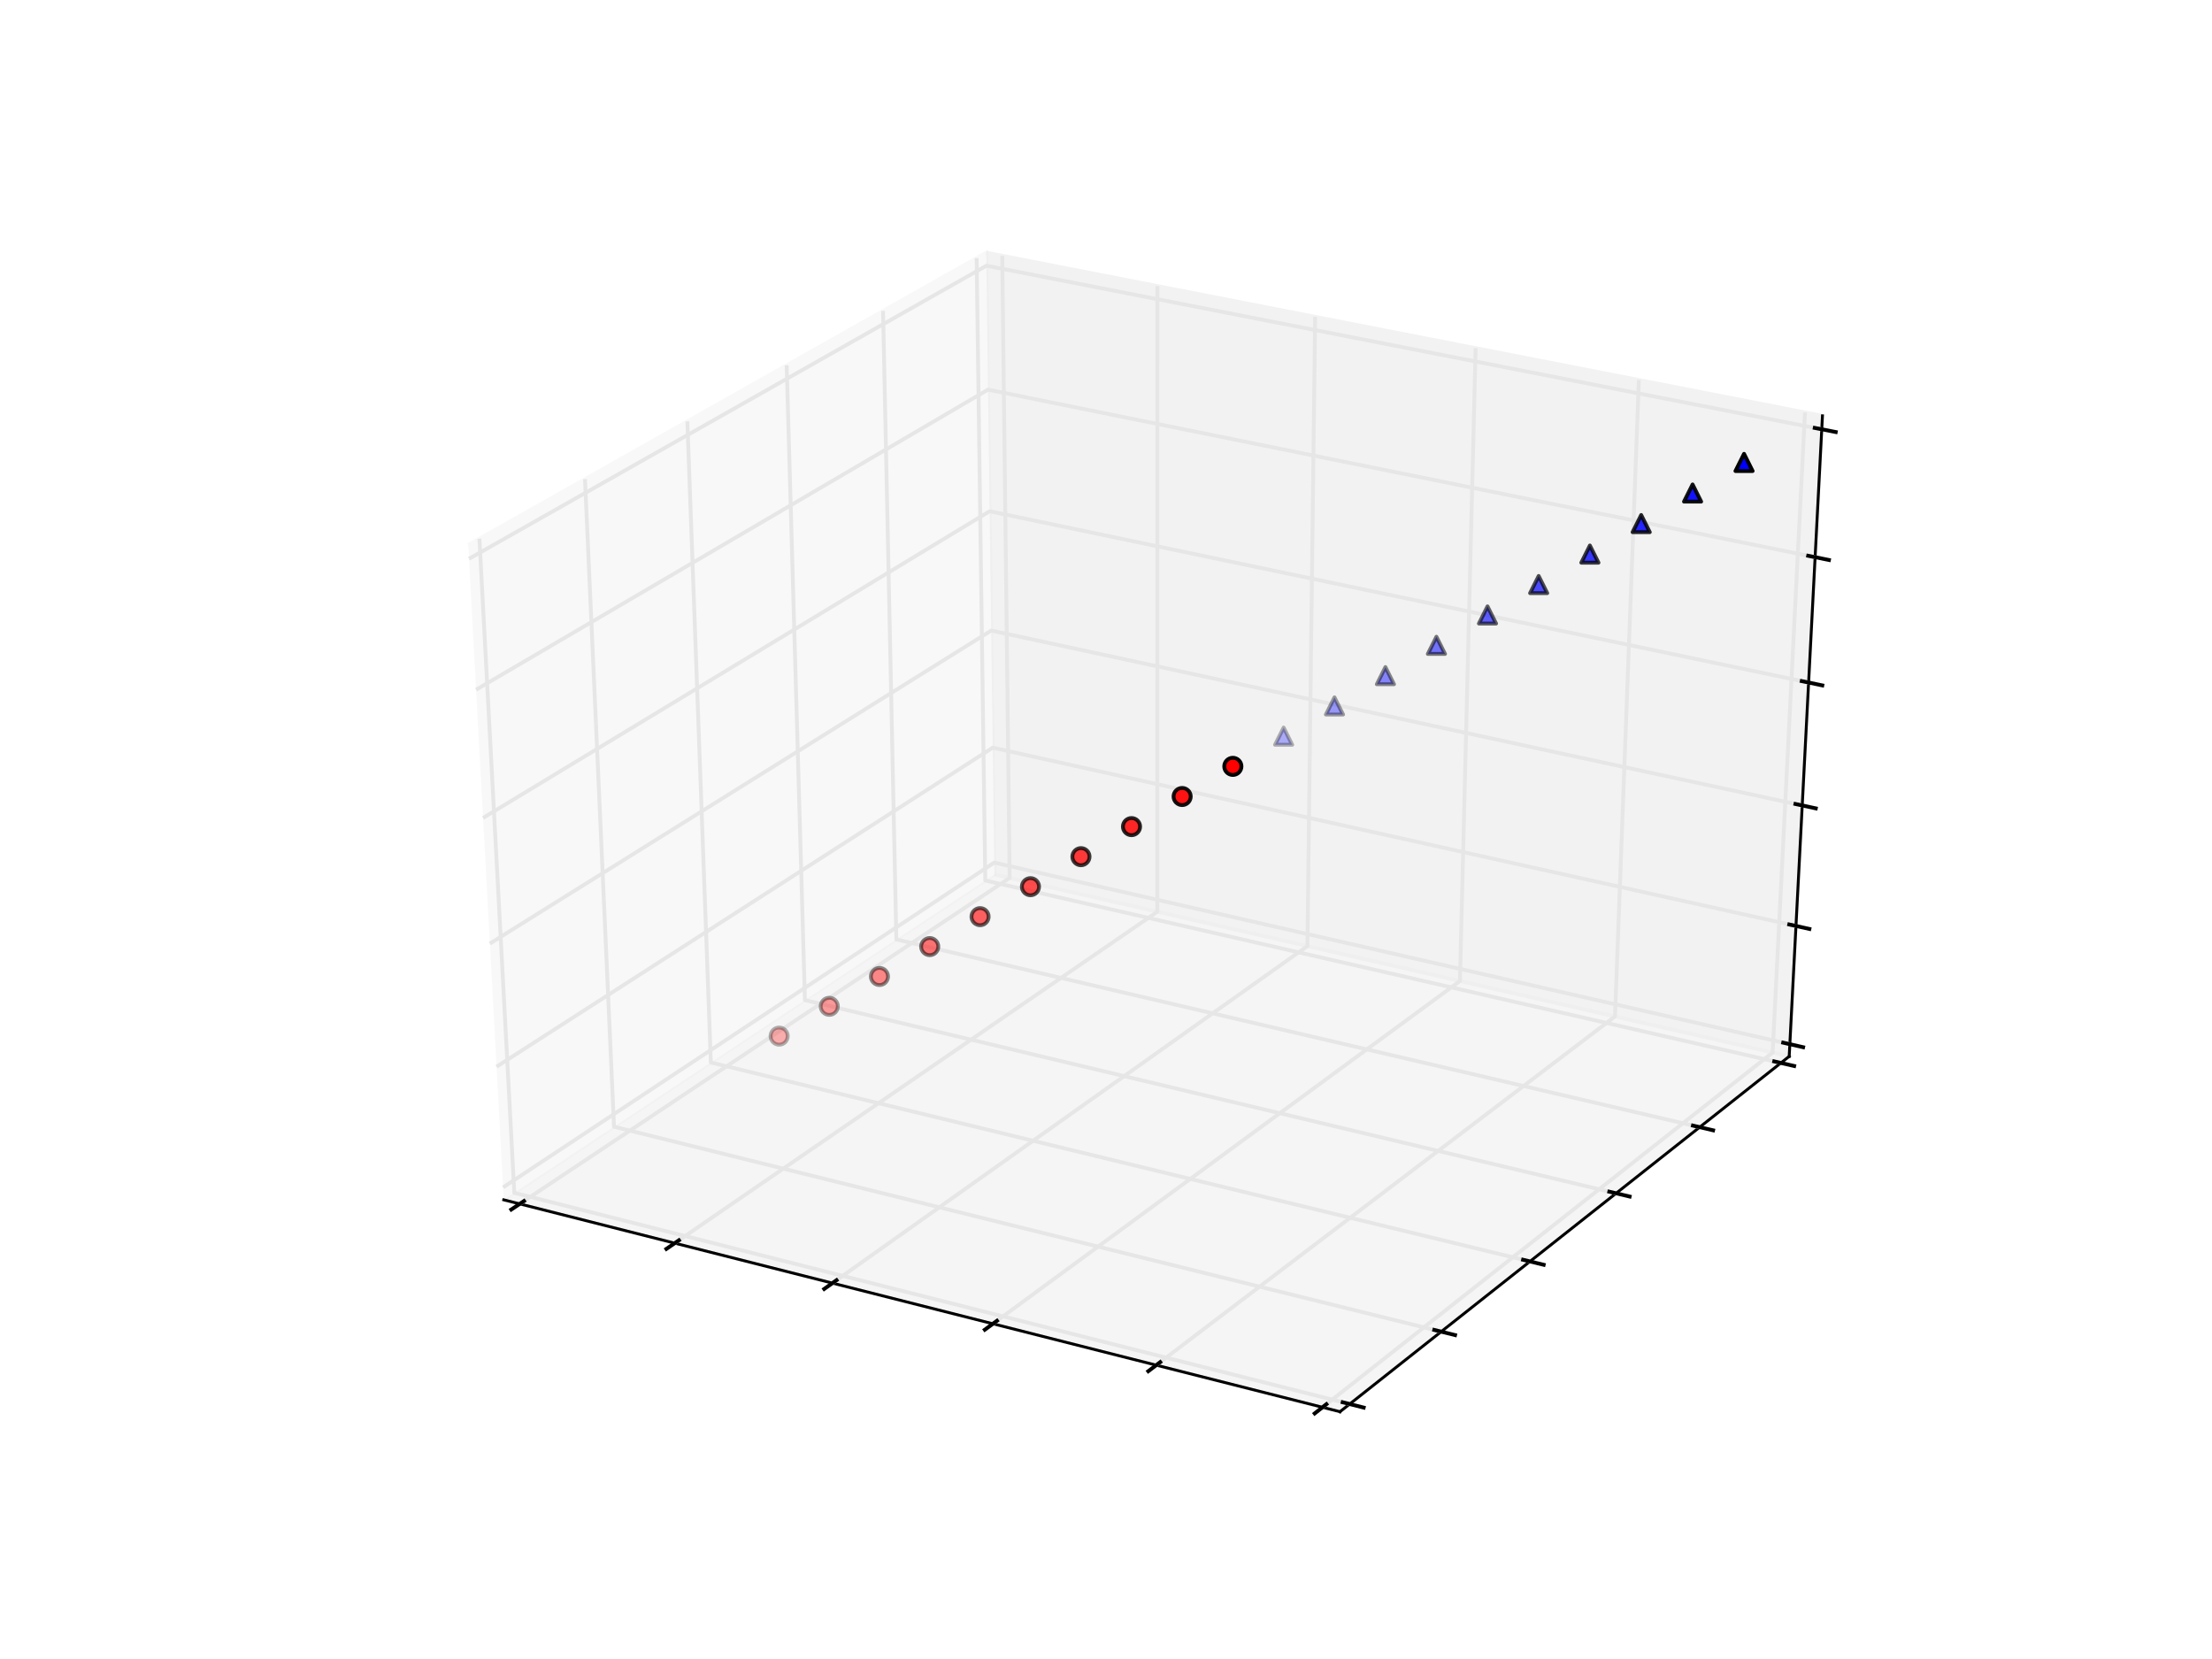
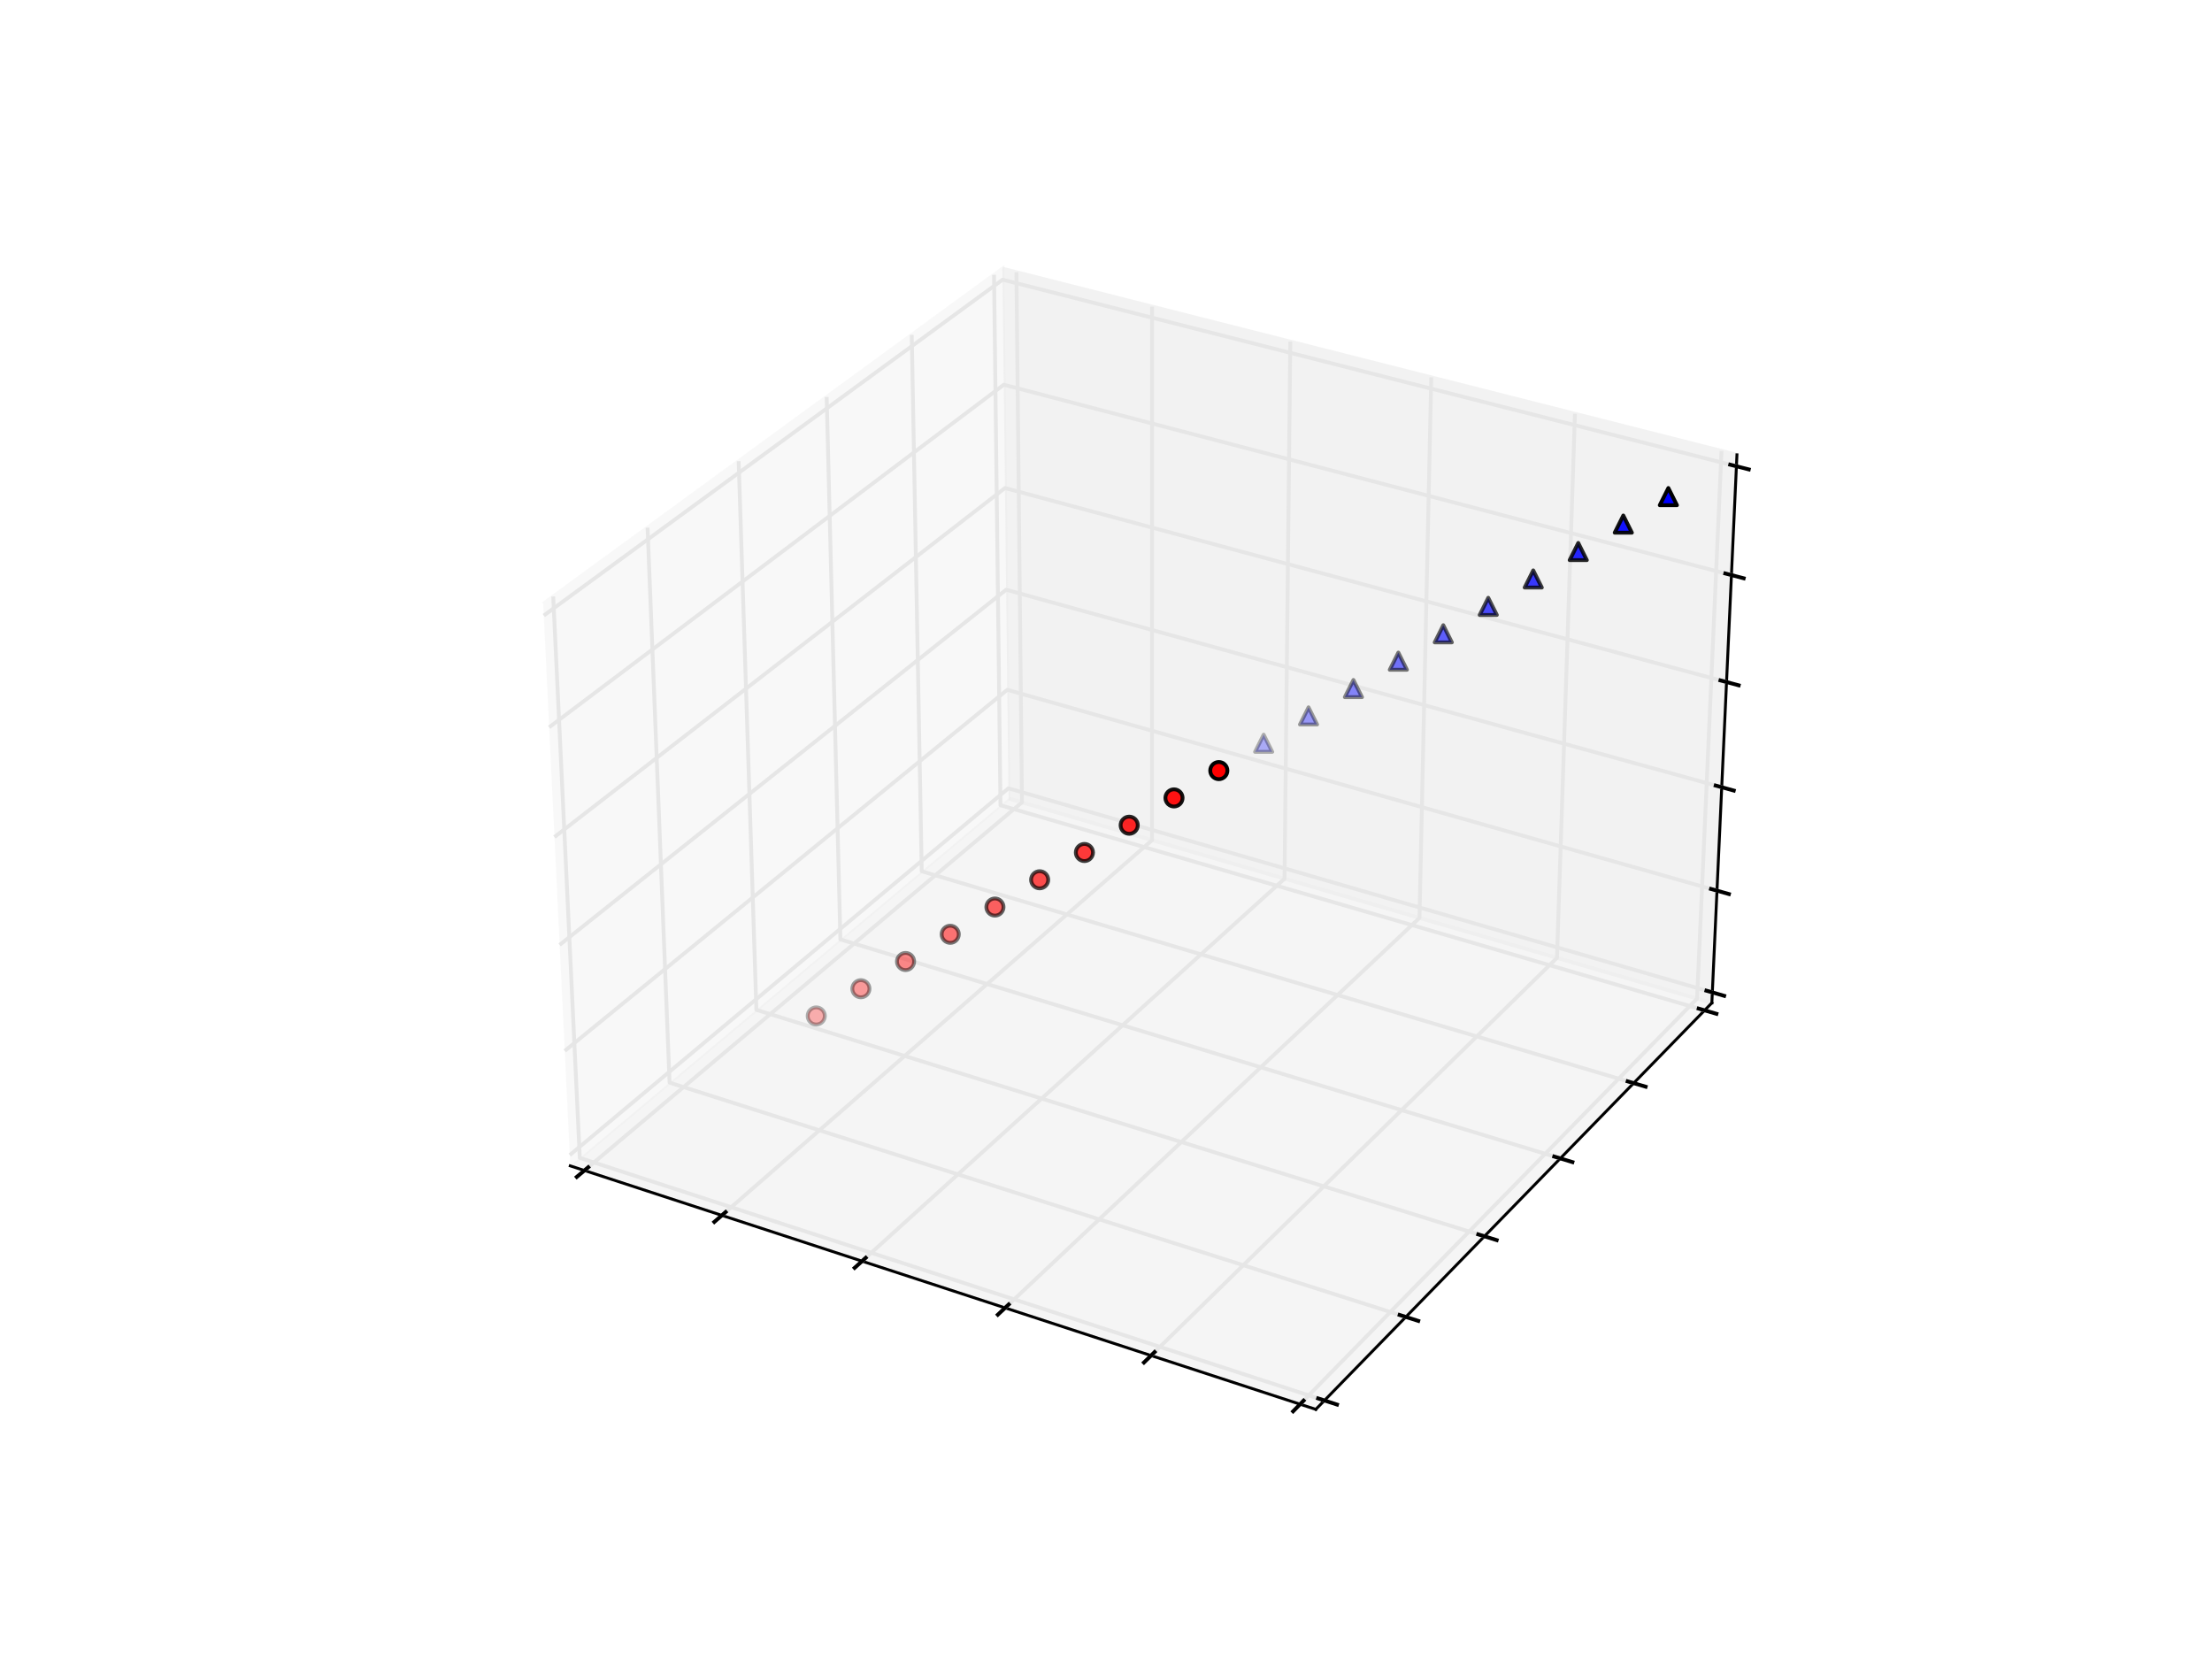
<svg xmlns="http://www.w3.org/2000/svg" xmlns:xlink="http://www.w3.org/1999/xlink" height="432pt" version="1.1" viewBox="0 0 576 432" width="576pt">
  <defs>
    <style type="text/css">
*{stroke-linecap:butt;stroke-linejoin:round;}
  </style>
  </defs>
  <g id="figure_1">
    <g id="patch_1">
-       <path d="M 0 432 L 576 432 L 576 0 L 0 0 z " style="fill:#ffffff;" />
+       <path d="M 0 432  L 576 432  L 576 0  L 0 0  z " style="fill:#ffffff;" />
    </g>
    <g id="patch_2">
-       <path d="M 72 388.8 L 518.4 388.8 L 518.4 43.2 L 72 43.2 z " style="fill:#ffffff;" />
+       <path d="M 72 388.8  L 518.4 388.8  L 518.4 43.2  L 72 43.2  z " style="fill:#ffffff;" />
    </g>
    <g id="pane3d_1">
      <g id="patch_3">
-         <path d="M 131.177 312.435 L 258.939 227.701 L 256.812 65.79 L 121.927 141.921 " style="fill:#f2f2f2;opacity:0.5;stroke:#f2f2f2;stroke-linejoin:miter;" />
+         <path d="M 148.495 303.586  L 262.624 207.921  L 261.037 69.956  L 141.447 157.227  " style="fill:#f2f2f2;opacity:0.5;stroke:#f2f2f2;stroke-linejoin:miter;" />
      </g>
    </g>
    <g id="pane3d_2">
      <g id="patch_4">
-         <path d="M 258.939 227.701 L 465.902 275.073 L 474.561 108.279 L 256.812 65.79 " style="fill:#e6e6e6;opacity:0.5;stroke:#e6e6e6;stroke-linejoin:miter;" />
+         <path d="M 262.624 207.921  L 445.759 261.152  L 452.294 118.434  L 261.037 69.956  " style="fill:#e6e6e6;opacity:0.5;stroke:#e6e6e6;stroke-linejoin:miter;" />
      </g>
    </g>
    <g id="pane3d_3">
      <g id="patch_5">
-         <path d="M 131.177 312.435 L 348.93 367.606 L 465.902 275.073 L 258.939 227.701 " style="fill:#ececec;opacity:0.5;stroke:#ececec;stroke-linejoin:miter;" />
+         <path d="M 148.495 303.586  L 342.628 366.99  L 445.759 261.152  L 262.624 207.921  " style="fill:#ececec;opacity:0.5;stroke:#ececec;stroke-linejoin:miter;" />
      </g>
    </g>
    <g id="axis3d_1">
      <g id="line2d_1">
-         <path d="M 131.177 312.435 L 348.93 367.606 " style="fill:none;stroke:#000000;stroke-linecap:square;stroke-width:0.75;" />
+         <path d="M 148.495 303.586  L 342.628 366.99  " style="fill:none;stroke:#000000;stroke-linecap:square;stroke-width:0.75;" />
      </g>
      <g id="Line3DCollection_1">
-         <path d="M 135.341 313.49 L 262.91 228.61 L 260.981 66.603 " style="fill:none;stroke:#e6e6e6;" />
-         <path d="M 175.7 323.715 L 301.369 237.413 L 301.376 74.486 " style="fill:none;stroke:#e6e6e6;" />
-         <path d="M 216.764 334.119 L 340.45 246.358 L 342.458 82.502 " style="fill:none;stroke:#e6e6e6;" />
-         <path d="M 258.551 344.707 L 380.17 255.45 L 384.246 90.656 " style="fill:none;stroke:#e6e6e6;" />
-         <path d="M 301.082 355.483 L 420.543 264.691 L 426.757 98.951 " style="fill:none;stroke:#e6e6e6;" />
-         <path d="M 344.375 366.452 L 461.587 274.085 L 470.012 107.391 " style="fill:none;stroke:#e6e6e6;" />
+         <path d="M 152.182 304.79  L 266.117 208.937  L 264.678 70.879  " style="fill:none;stroke:#e6e6e6;" />
+         <path d="M 187.967 316.478  L 299.99 218.782  L 299.996 79.831  " style="fill:none;stroke:#e6e6e6;" />
+         <path d="M 224.472 328.4  L 334.49 228.81  L 335.994 88.955  " style="fill:none;stroke:#e6e6e6;" />
+         <path d="M 261.721 340.566  L 369.632 239.025  L 372.693 98.257  " style="fill:none;stroke:#e6e6e6;" />
+         <path d="M 299.735 352.981  L 405.435 249.431  L 410.113 107.742  " style="fill:none;stroke:#e6e6e6;" />
+         <path d="M 338.539 365.654  L 441.919 260.035  L 448.276 117.415  " style="fill:none;stroke:#e6e6e6;" />
      </g>
      <g id="xtick_1">
        <g id="line2d_2">
-           <path d="M 136.44 312.758 L 133.139 314.955 " style="fill:none;stroke:#000000;stroke-linecap:square;" />
+           <path d="M 153.174 303.956  L 150.194 306.463  " style="fill:none;stroke:#000000;stroke-linecap:square;" />
        </g>
      </g>
      <g id="xtick_2">
        <g id="line2d_3">
-           <path d="M 176.783 322.971 L 173.529 325.206 " style="fill:none;stroke:#000000;stroke-linecap:square;" />
+           <path d="M 188.943 315.626  L 186.01 318.184  " style="fill:none;stroke:#000000;stroke-linecap:square;" />
        </g>
      </g>
      <g id="xtick_3">
        <g id="line2d_4">
-           <path d="M 217.83 333.363 L 214.626 335.636 " style="fill:none;stroke:#000000;stroke-linecap:square;" />
+           <path d="M 225.432 327.532  L 222.549 330.141  " style="fill:none;stroke:#000000;stroke-linecap:square;" />
        </g>
      </g>
      <g id="xtick_4">
        <g id="line2d_5">
-           <path d="M 259.601 343.937 L 256.448 346.251 " style="fill:none;stroke:#000000;stroke-linecap:square;" />
+           <path d="M 262.663 339.679  L 259.833 342.342  " style="fill:none;stroke:#000000;stroke-linecap:square;" />
        </g>
      </g>
      <g id="xtick_5">
        <g id="line2d_6">
-           <path d="M 302.113 354.699 L 299.014 357.054 " style="fill:none;stroke:#000000;stroke-linecap:square;" />
+           <path d="M 300.659 352.077  L 297.884 354.794  " style="fill:none;stroke:#000000;stroke-linecap:square;" />
        </g>
      </g>
      <g id="xtick_6">
        <g id="line2d_7">
-           <path d="M 345.388 365.654 L 342.345 368.052 " style="fill:none;stroke:#000000;stroke-linecap:square;" />
+           <path d="M 339.443 364.731  L 336.727 367.505  " style="fill:none;stroke:#000000;stroke-linecap:square;" />
        </g>
      </g>
    </g>
    <g id="axis3d_2">
      <g id="line2d_8">
-         <path d="M 465.902 275.073 L 348.93 367.606 " style="fill:none;stroke:#000000;stroke-linecap:square;stroke-width:0.75;" />
+         <path d="M 445.759 261.152  L 342.628 366.99  " style="fill:none;stroke:#000000;stroke-linecap:square;stroke-width:0.75;" />
      </g>
      <g id="Line3DCollection_2">
-         <path d="M 124.84 140.277 L 133.926 310.612 L 351.455 365.609 " style="fill:none;stroke:#e6e6e6;" />
-         <path d="M 152.33 124.761 L 159.888 293.393 L 375.284 346.758 " style="fill:none;stroke:#e6e6e6;" />
-         <path d="M 178.986 109.716 L 185.102 276.671 L 398.396 328.475 " style="fill:none;stroke:#e6e6e6;" />
-         <path d="M 204.846 95.12 L 209.599 260.424 L 420.821 310.734 " style="fill:none;stroke:#e6e6e6;" />
-         <path d="M 229.944 80.955 L 233.41 244.632 L 442.592 293.513 " style="fill:none;stroke:#e6e6e6;" />
-         <path d="M 254.314 67.2 L 256.564 229.276 L 463.734 276.787 " style="fill:none;stroke:#e6e6e6;" />
+         <path d="M 144.057 155.323  L 150.976 301.506  L 344.879 364.679  " style="fill:none;stroke:#e6e6e6;" />
+         <path d="M 168.625 137.394  L 174.355 281.91  L 366.076 342.926  " style="fill:none;stroke:#e6e6e6;" />
+         <path d="M 192.346 120.084  L 196.963 262.959  L 386.537 321.928  " style="fill:none;stroke:#e6e6e6;" />
+         <path d="M 215.263 103.36  L 218.838 244.624  L 406.3 301.646  " style="fill:none;stroke:#e6e6e6;" />
+         <path d="M 237.417 87.193  L 240.014 226.874  L 425.4 282.045  " style="fill:none;stroke:#e6e6e6;" />
+         <path d="M 258.845 71.555  L 260.524 209.681  L 443.87 263.09  " style="fill:none;stroke:#e6e6e6;" />
      </g>
      <g id="xtick_7">
        <g id="line2d_9">
-           <path d="M 349.634 365.149 L 355.1 366.531 " style="fill:none;stroke:#000000;stroke-linecap:square;" />
+           <path d="M 343.245 364.146  L 348.152 365.745  " style="fill:none;stroke:#000000;stroke-linecap:square;" />
        </g>
      </g>
      <g id="xtick_8">
        <g id="line2d_10">
-           <path d="M 373.482 346.312 L 378.891 347.652 " style="fill:none;stroke:#000000;stroke-linecap:square;" />
+           <path d="M 364.461 342.412  L 369.309 343.955  " style="fill:none;stroke:#000000;stroke-linecap:square;" />
        </g>
      </g>
      <g id="xtick_9">
        <g id="line2d_11">
-           <path d="M 396.613 328.042 L 401.965 329.342 " style="fill:none;stroke:#000000;stroke-linecap:square;" />
+           <path d="M 384.942 321.432  L 389.731 322.922  " style="fill:none;stroke:#000000;stroke-linecap:square;" />
        </g>
      </g>
      <g id="xtick_10">
        <g id="line2d_12">
-           <path d="M 419.057 310.314 L 424.354 311.576 " style="fill:none;stroke:#000000;stroke-linecap:square;" />
+           <path d="M 404.724 301.167  L 409.456 302.606  " style="fill:none;stroke:#000000;stroke-linecap:square;" />
        </g>
      </g>
      <g id="xtick_11">
        <g id="line2d_13">
-           <path d="M 440.845 293.105 L 446.088 294.33 " style="fill:none;stroke:#000000;stroke-linecap:square;" />
+           <path d="M 423.843 281.582  L 428.518 282.973  " style="fill:none;stroke:#000000;stroke-linecap:square;" />
        </g>
      </g>
      <g id="xtick_12">
        <g id="line2d_14">
-           <path d="M 462.006 276.391 L 467.195 277.581 " style="fill:none;stroke:#000000;stroke-linecap:square;" />
+           <path d="M 442.331 262.642  L 446.951 263.988  " style="fill:none;stroke:#000000;stroke-linecap:square;" />
        </g>
      </g>
    </g>
    <g id="axis3d_3">
      <g id="line2d_15">
-         <path d="M 465.902 275.073 L 474.561 108.279 " style="fill:none;stroke:#000000;stroke-linecap:square;stroke-width:0.75;" />
+         <path d="M 445.759 261.152  L 452.294 118.434  " style="fill:none;stroke:#000000;stroke-linecap:square;stroke-width:0.75;" />
      </g>
      <g id="Line3DCollection_3">
-         <path d="M 466.066 271.9 L 258.899 224.615 L 131.002 309.197 " style="fill:none;stroke:#e6e6e6;" />
-         <path d="M 467.664 241.119 L 258.505 194.685 L 129.297 277.772 " style="fill:none;stroke:#e6e6e6;" />
-         <path d="M 469.294 209.736 L 258.105 164.193 L 127.557 245.71 " style="fill:none;stroke:#e6e6e6;" />
-         <path d="M 470.955 177.732 L 257.697 133.124 L 125.782 212.994 " style="fill:none;stroke:#e6e6e6;" />
-         <path d="M 472.65 145.088 L 257.281 101.461 L 123.971 179.602 " style="fill:none;stroke:#e6e6e6;" />
-         <path d="M 474.379 111.786 L 256.857 69.188 L 122.121 145.513 " style="fill:none;stroke:#e6e6e6;" />
+         <path d="M 445.884 258.417  L 262.593 205.273  L 148.36 300.787  " style="fill:none;stroke:#e6e6e6;" />
+         <path d="M 447.097 231.927  L 262.298 179.623  L 147.054 273.656  " style="fill:none;stroke:#e6e6e6;" />
+         <path d="M 448.331 204.993  L 261.999 153.563  L 145.725 246.054  " style="fill:none;stroke:#e6e6e6;" />
+         <path d="M 449.585 177.604  L 261.694 127.085  L 144.372 217.967  " style="fill:none;stroke:#e6e6e6;" />
+         <path d="M 450.86 149.748  L 261.385 100.177  L 142.996 189.383  " style="fill:none;stroke:#e6e6e6;" />
+         <path d="M 452.158 121.414  L 261.07 72.83  L 141.594 160.288  " style="fill:none;stroke:#e6e6e6;" />
      </g>
      <g id="xtick_13">
        <g id="line2d_16">
-           <path d="M 464.338 271.506 L 469.527 272.69 " style="fill:none;stroke:#000000;stroke-linecap:square;" />
+           <path d="M 444.346 257.971  L 448.965 259.31  " style="fill:none;stroke:#000000;stroke-linecap:square;" />
        </g>
      </g>
      <g id="xtick_14">
        <g id="line2d_17">
-           <path d="M 465.919 240.732 L 471.16 241.895 " style="fill:none;stroke:#000000;stroke-linecap:square;" />
+           <path d="M 445.546 231.488  L 450.204 232.807  " style="fill:none;stroke:#000000;stroke-linecap:square;" />
        </g>
      </g>
      <g id="xtick_15">
        <g id="line2d_18">
-           <path d="M 467.53 209.355 L 472.824 210.497 " style="fill:none;stroke:#000000;stroke-linecap:square;" />
+           <path d="M 446.765 204.561  L 451.465 205.858  " style="fill:none;stroke:#000000;stroke-linecap:square;" />
        </g>
      </g>
      <g id="xtick_16">
        <g id="line2d_19">
-           <path d="M 469.174 177.359 L 474.522 178.478 " style="fill:none;stroke:#000000;stroke-linecap:square;" />
+           <path d="M 448.006 177.179  L 452.746 178.454  " style="fill:none;stroke:#000000;stroke-linecap:square;" />
        </g>
      </g>
      <g id="xtick_17">
        <g id="line2d_20">
-           <path d="M 470.85 144.724 L 476.253 145.818 " style="fill:none;stroke:#000000;stroke-linecap:square;" />
+           <path d="M 449.268 149.331  L 454.05 150.583  " style="fill:none;stroke:#000000;stroke-linecap:square;" />
        </g>
      </g>
      <g id="xtick_18">
        <g id="line2d_21">
-           <path d="M 472.56 111.43 L 478.02 112.5 " style="fill:none;stroke:#000000;stroke-linecap:square;" />
+           <path d="M 450.551 121.005  L 455.376 122.232  " style="fill:none;stroke:#000000;stroke-linecap:square;" />
        </g>
      </g>
    </g>
    <g id="axes_1">
      <g id="Path3DCollection_1">
        <defs>
-           <path d="M 0 2.236 C 0.593 2.236 1.162 2 1.581 1.581 C 2 1.162 2.236 0.593 2.236 0 C 2.236 -0.593 2 -1.162 1.581 -1.581 C 1.162 -2 0.593 -2.236 0 -2.236 C -0.593 -2.236 -1.162 -2 -1.581 -1.581 C -2 -1.162 -2.236 -0.593 -2.236 0 C -2.236 0.593 -2 1.162 -1.581 1.581 C -1.162 2 -0.593 2.236 0 2.236 z " id="C0_0_83d296332c" />
+           <path d="M 0 2.236  C 0.593 2.236 1.162 2 1.581 1.581  C 2 1.162 2.236 0.593 2.236 0  C 2.236 -0.593 2 -1.162 1.581 -1.581  C 1.162 -2 0.593 -2.236 0 -2.236  C -0.593 -2.236 -1.162 -2 -1.581 -1.581  C -2 -1.162 -2.236 -0.593 -2.236 0  C -2.236 0.593 -2 1.162 -1.581 1.581  C -1.162 2 -0.593 2.236 0 2.236  z " id="C0_0_2bdac57e36" />
        </defs>
-         <g clip-path="url(#p9fde8b4859)">
-           <use style="fill:#ff0000;fill-opacity:0.3;stroke:#000000;stroke-opacity:0.3;" x="202.887" xlink:href="#C0_0_83d296332c" y="269.8" />
-         </g>
-         <g clip-path="url(#p9fde8b4859)">
-           <use style="fill:#ff0000;fill-opacity:0.377;stroke:#000000;stroke-opacity:0.377;" x="215.938" xlink:href="#C0_0_83d296332c" y="262.041" />
-         </g>
-         <g clip-path="url(#p9fde8b4859)">
-           <use style="fill:#ff0000;fill-opacity:0.455;stroke:#000000;stroke-opacity:0.455;" x="229.007" xlink:href="#C0_0_83d296332c" y="254.271" />
-         </g>
-         <g clip-path="url(#p9fde8b4859)">
-           <use style="fill:#ff0000;fill-opacity:0.532;stroke:#000000;stroke-opacity:0.532;" x="242.096" xlink:href="#C0_0_83d296332c" y="246.489" />
-         </g>
-         <g clip-path="url(#p9fde8b4859)">
-           <use style="fill:#ff0000;fill-opacity:0.61;stroke:#000000;stroke-opacity:0.61;" x="255.204" xlink:href="#C0_0_83d296332c" y="238.696" />
-         </g>
-         <g clip-path="url(#p9fde8b4859)">
-           <use style="fill:#ff0000;fill-opacity:0.688;stroke:#000000;stroke-opacity:0.688;" x="268.331" xlink:href="#C0_0_83d296332c" y="230.891" />
-         </g>
-         <g clip-path="url(#p9fde8b4859)">
-           <use style="fill:#ff0000;fill-opacity:0.766;stroke:#000000;stroke-opacity:0.766;" x="281.477" xlink:href="#C0_0_83d296332c" y="223.075" />
-         </g>
-         <g clip-path="url(#p9fde8b4859)">
-           <use style="fill:#ff0000;fill-opacity:0.844;stroke:#000000;stroke-opacity:0.844;" x="294.642" xlink:href="#C0_0_83d296332c" y="215.248" />
-         </g>
-         <g clip-path="url(#p9fde8b4859)">
-           <use style="fill:#ff0000;fill-opacity:0.922;stroke:#000000;stroke-opacity:0.922;" x="307.827" xlink:href="#C0_0_83d296332c" y="207.409" />
-         </g>
-         <g clip-path="url(#p9fde8b4859)">
-           <use style="fill:#ff0000;stroke:#000000;" x="321.031" xlink:href="#C0_0_83d296332c" y="199.559" />
+         <g clip-path="url(#p32a7846c76)">
+           <use style="fill:#ff0000;fill-opacity:0.3;stroke:#000000;stroke-opacity:0.3;" x="212.551" xlink:href="#C0_0_2bdac57e36" y="264.547" />
+         </g>
+         <g clip-path="url(#p32a7846c76)">
+           <use style="fill:#ff0000;fill-opacity:0.378;stroke:#000000;stroke-opacity:0.378;" x="224.173" xlink:href="#C0_0_2bdac57e36" y="257.464" />
+         </g>
+         <g clip-path="url(#p32a7846c76)">
+           <use style="fill:#ff0000;fill-opacity:0.455;stroke:#000000;stroke-opacity:0.455;" x="235.802" xlink:href="#C0_0_2bdac57e36" y="250.376" />
+         </g>
+         <g clip-path="url(#p32a7846c76)">
+           <use style="fill:#ff0000;fill-opacity:0.533;stroke:#000000;stroke-opacity:0.533;" x="247.437" xlink:href="#C0_0_2bdac57e36" y="243.286" />
+         </g>
+         <g clip-path="url(#p32a7846c76)">
+           <use style="fill:#ff0000;fill-opacity:0.611;stroke:#000000;stroke-opacity:0.611;" x="259.078" xlink:href="#C0_0_2bdac57e36" y="236.191" />
+         </g>
+         <g clip-path="url(#p32a7846c76)">
+           <use style="fill:#ff0000;fill-opacity:0.688;stroke:#000000;stroke-opacity:0.688;" x="270.725" xlink:href="#C0_0_2bdac57e36" y="229.092" />
+         </g>
+         <g clip-path="url(#p32a7846c76)">
+           <use style="fill:#ff0000;fill-opacity:0.766;stroke:#000000;stroke-opacity:0.766;" x="282.379" xlink:href="#C0_0_2bdac57e36" y="221.99" />
+         </g>
+         <g clip-path="url(#p32a7846c76)">
+           <use style="fill:#ff0000;fill-opacity:0.844;stroke:#000000;stroke-opacity:0.844;" x="294.038" xlink:href="#C0_0_2bdac57e36" y="214.884" />
+         </g>
+         <g clip-path="url(#p32a7846c76)">
+           <use style="fill:#ff0000;fill-opacity:0.922;stroke:#000000;stroke-opacity:0.922;" x="305.704" xlink:href="#C0_0_2bdac57e36" y="207.774" />
+         </g>
+         <g clip-path="url(#p32a7846c76)">
+           <use style="fill:#ff0000;stroke:#000000;" x="317.376" xlink:href="#C0_0_2bdac57e36" y="200.661" />
        </g>
      </g>
      <g id="Path3DCollection_2">
-         <path clip-path="url(#p9fde8b4859)" d="M 334.255 189.461 L 332.019 193.933 L 336.491 193.933 z " style="fill:#0000ff;fill-opacity:0.3;stroke:#000000;stroke-opacity:0.3;" />
-         <path clip-path="url(#p9fde8b4859)" d="M 347.498 181.587 L 345.261 186.059 L 349.734 186.059 z " style="fill:#0000ff;fill-opacity:0.377;stroke:#000000;stroke-opacity:0.377;" />
-         <path clip-path="url(#p9fde8b4859)" d="M 360.76 173.702 L 358.524 178.174 L 362.996 178.174 z " style="fill:#0000ff;fill-opacity:0.455;stroke:#000000;stroke-opacity:0.455;" />
-         <path clip-path="url(#p9fde8b4859)" d="M 374.042 165.806 L 371.806 170.278 L 376.278 170.278 z " style="fill:#0000ff;fill-opacity:0.532;stroke:#000000;stroke-opacity:0.532;" />
-         <path clip-path="url(#p9fde8b4859)" d="M 387.343 157.897 L 385.107 162.37 L 389.579 162.37 z " style="fill:#0000ff;fill-opacity:0.61;stroke:#000000;stroke-opacity:0.61;" />
-         <path clip-path="url(#p9fde8b4859)" d="M 400.664 149.978 L 398.428 154.45 L 402.9 154.45 z " style="fill:#0000ff;fill-opacity:0.688;stroke:#000000;stroke-opacity:0.688;" />
-         <path clip-path="url(#p9fde8b4859)" d="M 414.004 142.046 L 411.768 146.518 L 416.24 146.518 z " style="fill:#0000ff;fill-opacity:0.766;stroke:#000000;stroke-opacity:0.766;" />
-         <path clip-path="url(#p9fde8b4859)" d="M 427.365 134.103 L 425.128 138.575 L 429.601 138.575 z " style="fill:#0000ff;fill-opacity:0.844;stroke:#000000;stroke-opacity:0.844;" />
-         <path clip-path="url(#p9fde8b4859)" d="M 440.744 126.148 L 438.508 130.62 L 442.981 130.62 z " style="fill:#0000ff;fill-opacity:0.922;stroke:#000000;stroke-opacity:0.922;" />
-         <path clip-path="url(#p9fde8b4859)" d="M 454.144 118.181 L 451.908 122.653 L 456.38 122.653 z " style="fill:#0000ff;stroke:#000000;" />
+         <path clip-path="url(#p32a7846c76)" d="M 329.054 191.307  L 326.818 195.78  L 331.29 195.78  z " style="fill:#0000ff;fill-opacity:0.3;stroke:#000000;stroke-opacity:0.3;" />
+         <path clip-path="url(#p32a7846c76)" d="M 340.738 184.186  L 338.502 188.659  L 342.974 188.659  z " style="fill:#0000ff;fill-opacity:0.378;stroke:#000000;stroke-opacity:0.378;" />
+         <path clip-path="url(#p32a7846c76)" d="M 352.429 177.062  L 350.193 181.534  L 354.665 181.534  z " style="fill:#0000ff;fill-opacity:0.455;stroke:#000000;stroke-opacity:0.455;" />
+         <path clip-path="url(#p32a7846c76)" d="M 364.126 169.933  L 361.89 174.405  L 366.362 174.405  z " style="fill:#0000ff;fill-opacity:0.533;stroke:#000000;stroke-opacity:0.533;" />
+         <path clip-path="url(#p32a7846c76)" d="M 375.829 162.8  L 373.593 167.273  L 378.065 167.273  z " style="fill:#0000ff;fill-opacity:0.611;stroke:#000000;stroke-opacity:0.611;" />
+         <path clip-path="url(#p32a7846c76)" d="M 387.538 155.664  L 385.302 160.136  L 389.774 160.136  z " style="fill:#0000ff;fill-opacity:0.688;stroke:#000000;stroke-opacity:0.688;" />
+         <path clip-path="url(#p32a7846c76)" d="M 399.253 148.524  L 397.017 152.996  L 401.489 152.996  z " style="fill:#0000ff;fill-opacity:0.766;stroke:#000000;stroke-opacity:0.766;" />
+         <path clip-path="url(#p32a7846c76)" d="M 410.975 141.38  L 408.739 145.853  L 413.211 145.853  z " style="fill:#0000ff;fill-opacity:0.844;stroke:#000000;stroke-opacity:0.844;" />
+         <path clip-path="url(#p32a7846c76)" d="M 422.703 134.233  L 420.467 138.705  L 424.939 138.705  z " style="fill:#0000ff;fill-opacity:0.922;stroke:#000000;stroke-opacity:0.922;" />
+         <path clip-path="url(#p32a7846c76)" d="M 434.437 127.081  L 432.201 131.553  L 436.673 131.553  z " style="fill:#0000ff;stroke:#000000;" />
      </g>
    </g>
  </g>
  <defs>
-     <clipPath id="p9fde8b4859">
-       <rect height="345.6" width="446.4" x="72.0" y="43.2" />
+     <clipPath id="p32a7846c76">
+       <rect height="345.6" width="345.6" x="122.4" y="43.2" />
    </clipPath>
  </defs>
</svg>
